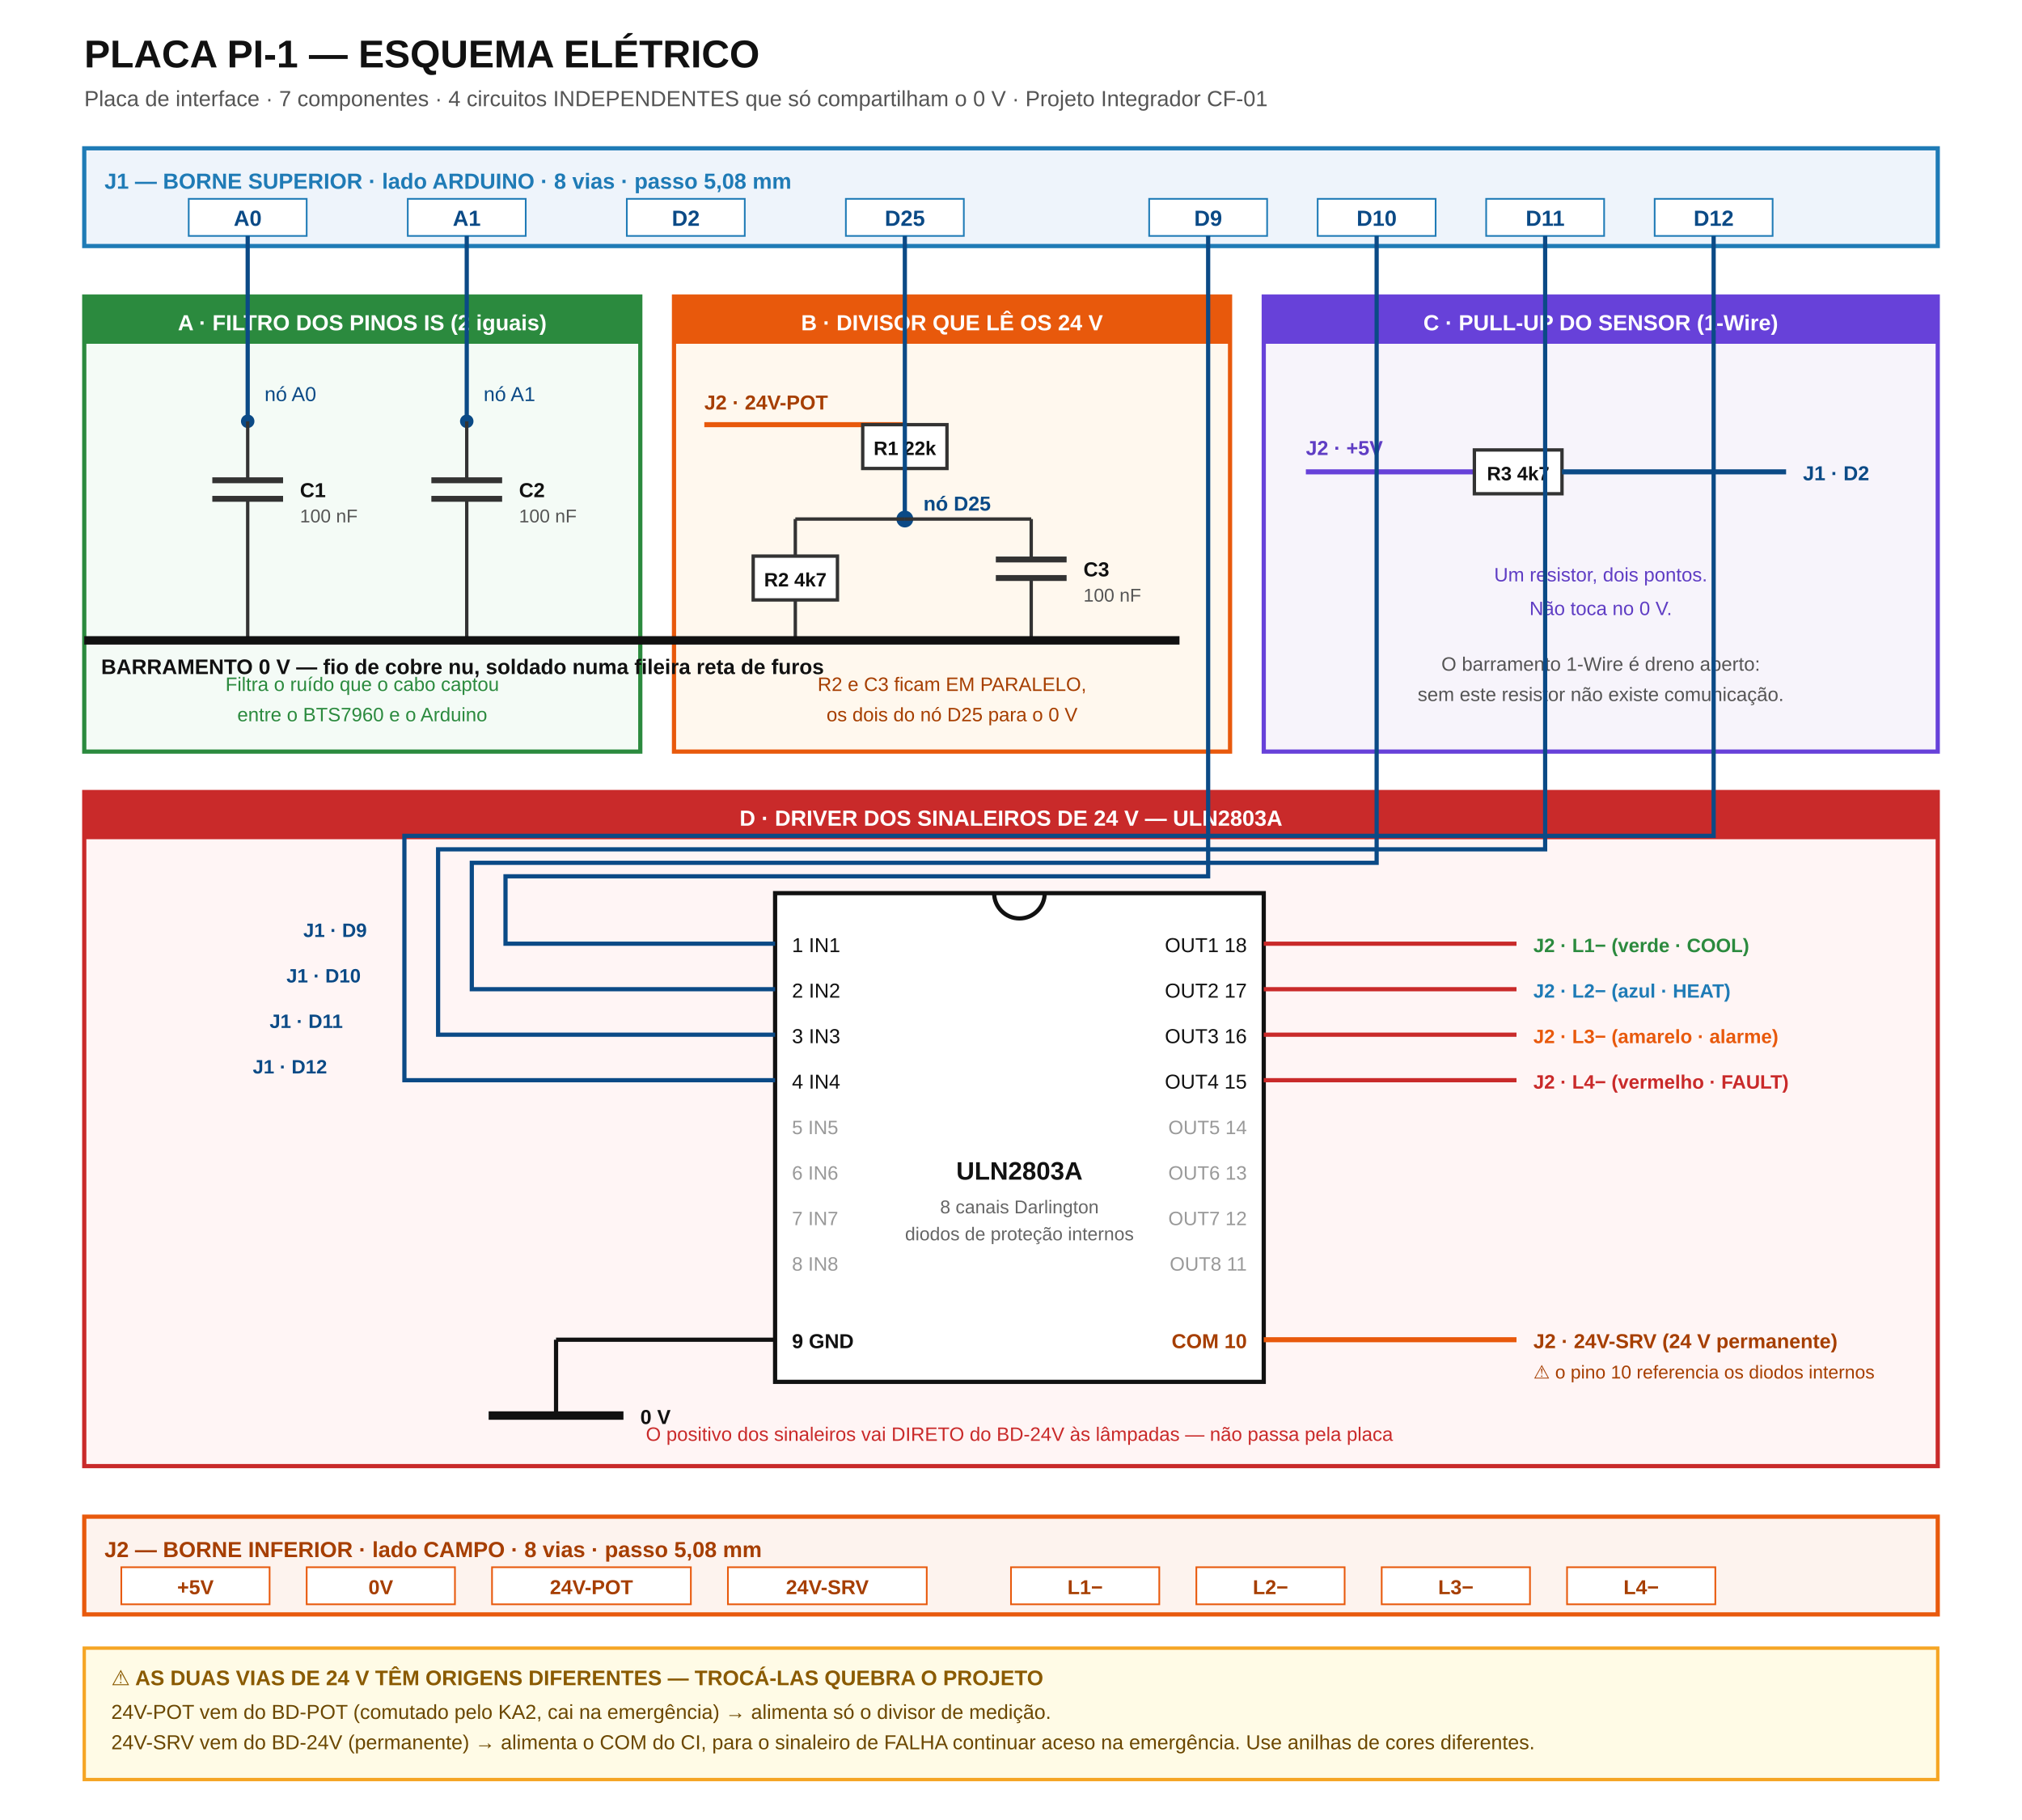
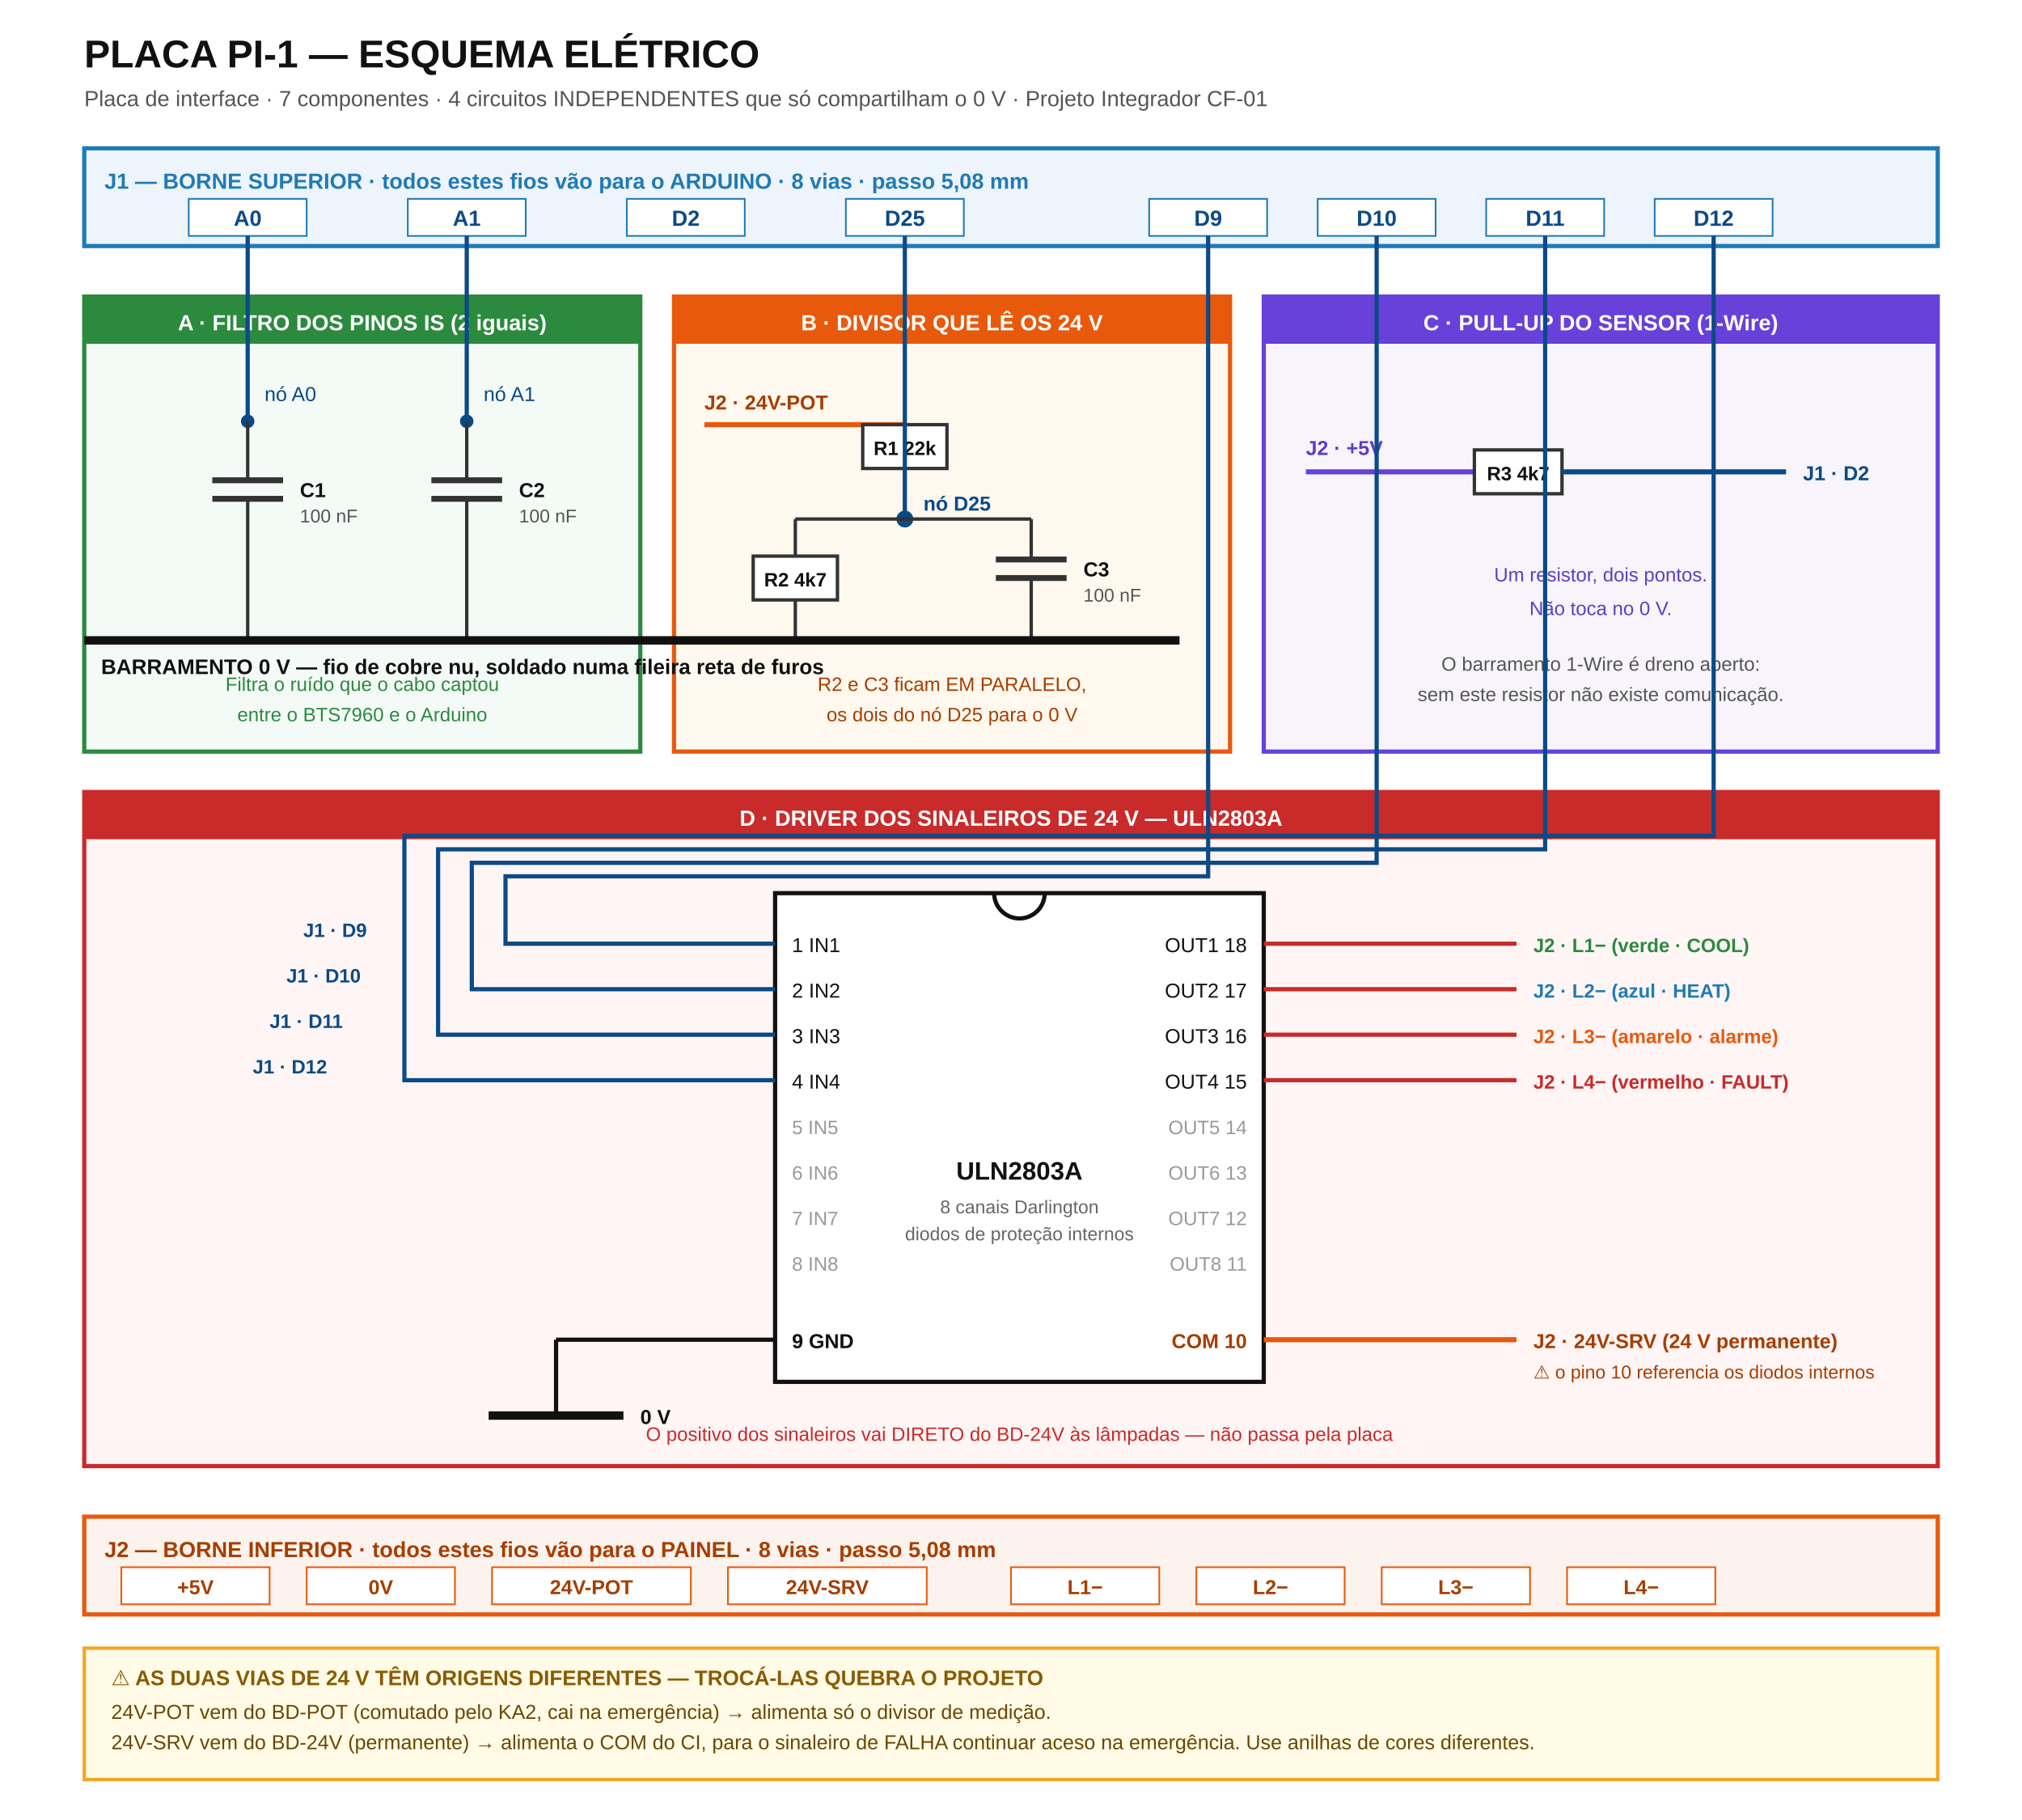
<svg xmlns="http://www.w3.org/2000/svg" viewBox="0 0 1200 1080" width="1200" height="1080" font-family="Segoe UI, Arial, sans-serif">
  <rect width="1200" height="1080" fill="#ffffff" />
  <text x="50" y="40" font-size="23" font-weight="700" fill="#111">PLACA PI-1 — ESQUEMA ELÉTRICO</text>
  <text x="50" y="63" font-size="13" fill="#555">Placa de interface · 7 componentes · 4 circuitos INDEPENDENTES que só compartilham o 0 V · Projeto Integrador CF-01</text>
  <rect x="50" y="88" width="1100" height="58" fill="#eef4fb" stroke="#1f7bb6" stroke-width="2.5" />
-   <text x="62" y="112" font-size="13" font-weight="700" fill="#1f7bb6">J1 — BORNE SUPERIOR · lado ARDUINO · 8 vias · passo 5,08 mm</text>
+   <text x="62" y="112" font-size="13" font-weight="700" fill="#1f7bb6">J1 — BORNE SUPERIOR · todos estes fios vão para o ARDUINO · 8 vias · passo 5,08 mm</text>
  <g font-size="13" font-weight="700" fill="#0b4a86" text-anchor="middle">
    <rect x="112" y="118" width="70" height="22" fill="#fff" stroke="#1f7bb6" />
    <text x="147" y="134">A0</text>
    <rect x="242" y="118" width="70" height="22" fill="#fff" stroke="#1f7bb6" />
    <text x="277" y="134">A1</text>
    <rect x="372" y="118" width="70" height="22" fill="#fff" stroke="#1f7bb6" />
    <text x="407" y="134">D2</text>
    <rect x="502" y="118" width="70" height="22" fill="#fff" stroke="#1f7bb6" />
    <text x="537" y="134">D25</text>
    <rect x="682" y="118" width="70" height="22" fill="#fff" stroke="#1f7bb6" />
    <text x="717" y="134">D9</text>
    <rect x="782" y="118" width="70" height="22" fill="#fff" stroke="#1f7bb6" />
    <text x="817" y="134">D10</text>
    <rect x="882" y="118" width="70" height="22" fill="#fff" stroke="#1f7bb6" />
    <text x="917" y="134">D11</text>
    <rect x="982" y="118" width="70" height="22" fill="#fff" stroke="#1f7bb6" />
    <text x="1017" y="134">D12</text>
  </g>
  <rect x="50" y="176" width="330" height="270" fill="#f4fbf6" stroke="#2b8a3e" stroke-width="2.5" />
  <rect x="50" y="176" width="330" height="28" fill="#2b8a3e" />
  <text x="215" y="196" font-size="13" font-weight="700" fill="#fff" text-anchor="middle">A · FILTRO DOS PINOS IS  (2 iguais)</text>
  <line x1="147" y1="140" x2="147" y2="250" stroke="#0b4a86" stroke-width="2.5" />
  <circle cx="147" cy="250" r="4" fill="#0b4a86" />
  <text x="157" y="238" font-size="12" fill="#0b4a86">nó A0</text>
  <line x1="147" y1="250" x2="147" y2="285" stroke="#333" stroke-width="2" />
  <line x1="126" y1="285" x2="168" y2="285" stroke="#333" stroke-width="3.5" />
  <line x1="126" y1="296" x2="168" y2="296" stroke="#333" stroke-width="3.5" />
  <text x="178" y="295" font-size="12" font-weight="700" fill="#111">C1</text>
  <text x="178" y="310" font-size="11" fill="#555">100 nF</text>
  <line x1="147" y1="296" x2="147" y2="380" stroke="#333" stroke-width="2" />
  <line x1="277" y1="140" x2="277" y2="250" stroke="#0b4a86" stroke-width="2.5" />
  <circle cx="277" cy="250" r="4" fill="#0b4a86" />
  <text x="287" y="238" font-size="12" fill="#0b4a86">nó A1</text>
  <line x1="277" y1="250" x2="277" y2="285" stroke="#333" stroke-width="2" />
  <line x1="256" y1="285" x2="298" y2="285" stroke="#333" stroke-width="3.5" />
  <line x1="256" y1="296" x2="298" y2="296" stroke="#333" stroke-width="3.5" />
  <text x="308" y="295" font-size="12" font-weight="700" fill="#111">C2</text>
  <text x="308" y="310" font-size="11" fill="#555">100 nF</text>
  <line x1="277" y1="296" x2="277" y2="380" stroke="#333" stroke-width="2" />
  <text x="215" y="410" font-size="11.5" fill="#2b8a3e" text-anchor="middle">Filtra o ruído que o cabo captou</text>
  <text x="215" y="428" font-size="11.5" fill="#2b8a3e" text-anchor="middle">entre o BTS7960 e o Arduino</text>
  <rect x="400" y="176" width="330" height="270" fill="#fff8ee" stroke="#e8590c" stroke-width="2.5" />
  <rect x="400" y="176" width="330" height="28" fill="#e8590c" />
  <text x="565" y="196" font-size="13" font-weight="700" fill="#fff" text-anchor="middle">B · DIVISOR QUE LÊ OS 24 V</text>
  <text x="418" y="243" font-size="12" font-weight="700" fill="#a63e00">J2 · 24V-POT</text>
  <line x1="418" y1="252" x2="537" y2="252" stroke="#e8590c" stroke-width="3" />
  <rect x="512" y="252" width="50" height="26" fill="#fff" stroke="#333" stroke-width="2" />
  <text x="537" y="270" font-size="11.5" font-weight="700" fill="#111" text-anchor="middle">R1 22k</text>
  <line x1="537" y1="278" x2="537" y2="308" stroke="#333" stroke-width="2" />
  <circle cx="537" cy="308" r="5" fill="#0b4a86" />
  <text x="548" y="303" font-size="12" font-weight="700" fill="#0b4a86">nó D25</text>
  <line x1="537" y1="308" x2="537" y2="140" stroke="#0b4a86" stroke-width="2.5" />
  <line x1="537" y1="308" x2="472" y2="308" stroke="#333" stroke-width="2" />
  <line x1="472" y1="308" x2="472" y2="330" stroke="#333" stroke-width="2" />
  <rect x="447" y="330" width="50" height="26" fill="#fff" stroke="#333" stroke-width="2" />
  <text x="472" y="348" font-size="11.5" font-weight="700" fill="#111" text-anchor="middle">R2 4k7</text>
  <line x1="472" y1="356" x2="472" y2="380" stroke="#333" stroke-width="2" />
  <line x1="537" y1="308" x2="612" y2="308" stroke="#333" stroke-width="2" />
  <line x1="612" y1="308" x2="612" y2="332" stroke="#333" stroke-width="2" />
  <line x1="591" y1="332" x2="633" y2="332" stroke="#333" stroke-width="3.5" />
  <line x1="591" y1="343" x2="633" y2="343" stroke="#333" stroke-width="3.5" />
  <text x="643" y="342" font-size="12" font-weight="700" fill="#111">C3</text>
  <text x="643" y="357" font-size="11" fill="#555">100 nF</text>
  <line x1="612" y1="343" x2="612" y2="380" stroke="#333" stroke-width="2" />
  <text x="565" y="410" font-size="11.5" fill="#a63e00" text-anchor="middle">R2 e C3 ficam EM PARALELO,</text>
  <text x="565" y="428" font-size="11.5" fill="#a63e00" text-anchor="middle">os dois do nó D25 para o 0 V</text>
  <rect x="750" y="176" width="400" height="270" fill="#f7f4fb" stroke="#6741d9" stroke-width="2.5" />
  <rect x="750" y="176" width="400" height="28" fill="#6741d9" />
  <text x="950" y="196" font-size="13" font-weight="700" fill="#fff" text-anchor="middle">C · PULL-UP DO SENSOR (1-Wire)</text>
  <text x="775" y="270" font-size="12" font-weight="700" fill="#5f3dc4">J2 · +5V</text>
  <line x1="775" y1="280" x2="900" y2="280" stroke="#6741d9" stroke-width="3" />
  <rect x="875" y="267" width="52" height="26" fill="#fff" stroke="#333" stroke-width="2" />
  <text x="901" y="285" font-size="11.5" font-weight="700" fill="#111" text-anchor="middle">R3 4k7</text>
  <line x1="927" y1="280" x2="1060" y2="280" stroke="#0b4a86" stroke-width="3" />
  <text x="1070" y="285" font-size="12" font-weight="700" fill="#0b4a86">J1 · D2</text>
  <text x="950" y="345" font-size="11.5" fill="#5f3dc4" text-anchor="middle">Um resistor, dois pontos.</text>
  <text x="950" y="365" font-size="11.5" fill="#5f3dc4" text-anchor="middle">Não toca no 0 V.</text>
  <text x="950" y="398" font-size="11.5" fill="#555" text-anchor="middle">O barramento 1-Wire é dreno aberto:</text>
  <text x="950" y="416" font-size="11.5" fill="#555" text-anchor="middle">sem este resistor não existe comunicação.</text>
  <line x1="50" y1="380" x2="700" y2="380" stroke="#111" stroke-width="5" />
  <text x="60" y="400" font-size="12.5" font-weight="700" fill="#111">BARRAMENTO 0 V — fio de cobre nu, soldado numa fileira reta de furos</text>
  <rect x="50" y="470" width="1100" height="400" fill="#fff5f5" stroke="#c92a2a" stroke-width="2.5" />
  <rect x="50" y="470" width="1100" height="28" fill="#c92a2a" />
  <text x="600" y="490" font-size="13" font-weight="700" fill="#fff" text-anchor="middle">D · DRIVER DOS SINALEIROS DE 24 V — ULN2803A</text>
  <rect x="460" y="530" width="290" height="290" fill="#fff" stroke="#111" stroke-width="2.5" />
  <path d="M590 530 a15 15 0 0 0 30 0" fill="none" stroke="#111" stroke-width="2.5" />
  <text x="605" y="700" font-size="15" font-weight="700" fill="#111" text-anchor="middle">ULN2803A</text>
  <text x="605" y="720" font-size="11" fill="#666" text-anchor="middle">8 canais Darlington</text>
  <text x="605" y="736" font-size="11" fill="#666" text-anchor="middle">diodos de proteção internos</text>
  <g font-size="12" fill="#111">
    <text x="470" y="565">1  IN1</text>
    <text x="740" y="565" text-anchor="end">OUT1  18</text>
    <text x="470" y="592">2  IN2</text>
    <text x="740" y="592" text-anchor="end">OUT2  17</text>
    <text x="470" y="619">3  IN3</text>
    <text x="740" y="619" text-anchor="end">OUT3  16</text>
    <text x="470" y="646">4  IN4</text>
    <text x="740" y="646" text-anchor="end">OUT4  15</text>
  </g>
  <g font-size="11.5" fill="#999">
    <text x="470" y="673">5  IN5</text>
    <text x="740" y="673" text-anchor="end">OUT5  14</text>
    <text x="470" y="700">6  IN6</text>
    <text x="740" y="700" text-anchor="end">OUT6  13</text>
    <text x="470" y="727">7  IN7</text>
    <text x="740" y="727" text-anchor="end">OUT7  12</text>
    <text x="470" y="754">8  IN8</text>
    <text x="740" y="754" text-anchor="end">OUT8  11</text>
  </g>
  <text x="470" y="800" font-size="12" font-weight="700" fill="#111">9  GND</text>
  <text x="740" y="800" font-size="12" font-weight="700" fill="#a63e00" text-anchor="end">COM  10</text>
  <g stroke="#0b4a86" stroke-width="2.5" fill="none">
    <path d="M717 140 L717 520 L300 520 L300 560 L460 560" />
    <path d="M817 140 L817 512 L280 512 L280 587 L460 587" />
    <path d="M917 140 L917 504 L260 504 L260 614 L460 614" />
    <path d="M1017 140 L1017 496 L240 496 L240 641 L460 641" />
  </g>
  <g font-size="11.5" font-weight="700" fill="#0b4a86">
    <text x="180" y="556">J1 · D9</text>
    <text x="170" y="583">J1 · D10</text>
    <text x="160" y="610">J1 · D11</text>
    <text x="150" y="637">J1 · D12</text>
  </g>
  <g stroke="#c92a2a" stroke-width="2.5" fill="none">
    <path d="M750 560 L900 560" />
    <path d="M750 587 L900 587" />
    <path d="M750 614 L900 614" />
    <path d="M750 641 L900 641" />
  </g>
  <g font-size="11.5" font-weight="700">
    <text x="910" y="565" fill="#2b8a3e">J2 · L1−  (verde · COOL)</text>
    <text x="910" y="592" fill="#1f7bb6">J2 · L2−  (azul · HEAT)</text>
    <text x="910" y="619" fill="#e8590c">J2 · L3−  (amarelo · alarme)</text>
    <text x="910" y="646" fill="#c92a2a">J2 · L4−  (vermelho · FAULT)</text>
  </g>
  <line x1="460" y1="795" x2="330" y2="795" stroke="#111" stroke-width="2.5" />
  <line x1="330" y1="795" x2="330" y2="840" stroke="#111" stroke-width="2.5" />
  <line x1="290" y1="840" x2="370" y2="840" stroke="#111" stroke-width="5" />
  <text x="380" y="845" font-size="12" font-weight="700" fill="#111">0 V</text>
  <line x1="750" y1="795" x2="900" y2="795" stroke="#e8590c" stroke-width="3" />
  <text x="910" y="800" font-size="12" font-weight="700" fill="#a63e00">J2 · 24V-SRV  (24 V permanente)</text>
  <text x="910" y="818" font-size="11" fill="#a63e00">⚠ o pino 10 referencia os diodos internos</text>
  <text x="605" y="855" font-size="11.5" fill="#c92a2a" text-anchor="middle">O positivo dos sinaleiros vai DIRETO do BD-24V às lâmpadas — não passa pela placa</text>
  <rect x="50" y="900" width="1100" height="58" fill="#fdf3ee" stroke="#e8590c" stroke-width="2.5" />
-   <text x="62" y="924" font-size="13" font-weight="700" fill="#a63e00">J2 — BORNE INFERIOR · lado CAMPO · 8 vias · passo 5,08 mm</text>
+   <text x="62" y="924" font-size="13" font-weight="700" fill="#a63e00">J2 — BORNE INFERIOR · todos estes fios vão para o PAINEL · 8 vias · passo 5,08 mm</text>
  <g font-size="12" font-weight="700" fill="#a63e00" text-anchor="middle">
    <rect x="72" y="930" width="88" height="22" fill="#fff" stroke="#e8590c" />
    <text x="116" y="946">+5V</text>
    <rect x="182" y="930" width="88" height="22" fill="#fff" stroke="#e8590c" />
    <text x="226" y="946">0V</text>
    <rect x="292" y="930" width="118" height="22" fill="#fff" stroke="#e8590c" />
    <text x="351" y="946">24V-POT</text>
    <rect x="432" y="930" width="118" height="22" fill="#fff" stroke="#e8590c" />
    <text x="491" y="946">24V-SRV</text>
    <rect x="600" y="930" width="88" height="22" fill="#fff" stroke="#e8590c" />
    <text x="644" y="946">L1−</text>
    <rect x="710" y="930" width="88" height="22" fill="#fff" stroke="#e8590c" />
    <text x="754" y="946">L2−</text>
    <rect x="820" y="930" width="88" height="22" fill="#fff" stroke="#e8590c" />
    <text x="864" y="946">L3−</text>
    <rect x="930" y="930" width="88" height="22" fill="#fff" stroke="#e8590c" />
    <text x="974" y="946">L4−</text>
  </g>
  <rect x="50" y="978" width="1100" height="78" fill="#fffbe6" stroke="#f5a524" stroke-width="2" />
  <text x="66" y="1000" font-size="12.5" font-weight="700" fill="#8a5a00">⚠  AS DUAS VIAS DE 24 V TÊM ORIGENS DIFERENTES — TROCÁ-LAS QUEBRA O PROJETO</text>
  <text x="66" y="1020" font-size="12" fill="#6b4700">24V-POT vem do BD-POT (comutado pelo KA2, cai na emergência) → alimenta só o divisor de medição.</text>
  <text x="66" y="1038" font-size="12" fill="#6b4700">24V-SRV vem do BD-24V (permanente) → alimenta o COM do CI, para o sinaleiro de FALHA continuar aceso na emergência. Use anilhas de cores diferentes.</text>
</svg>
